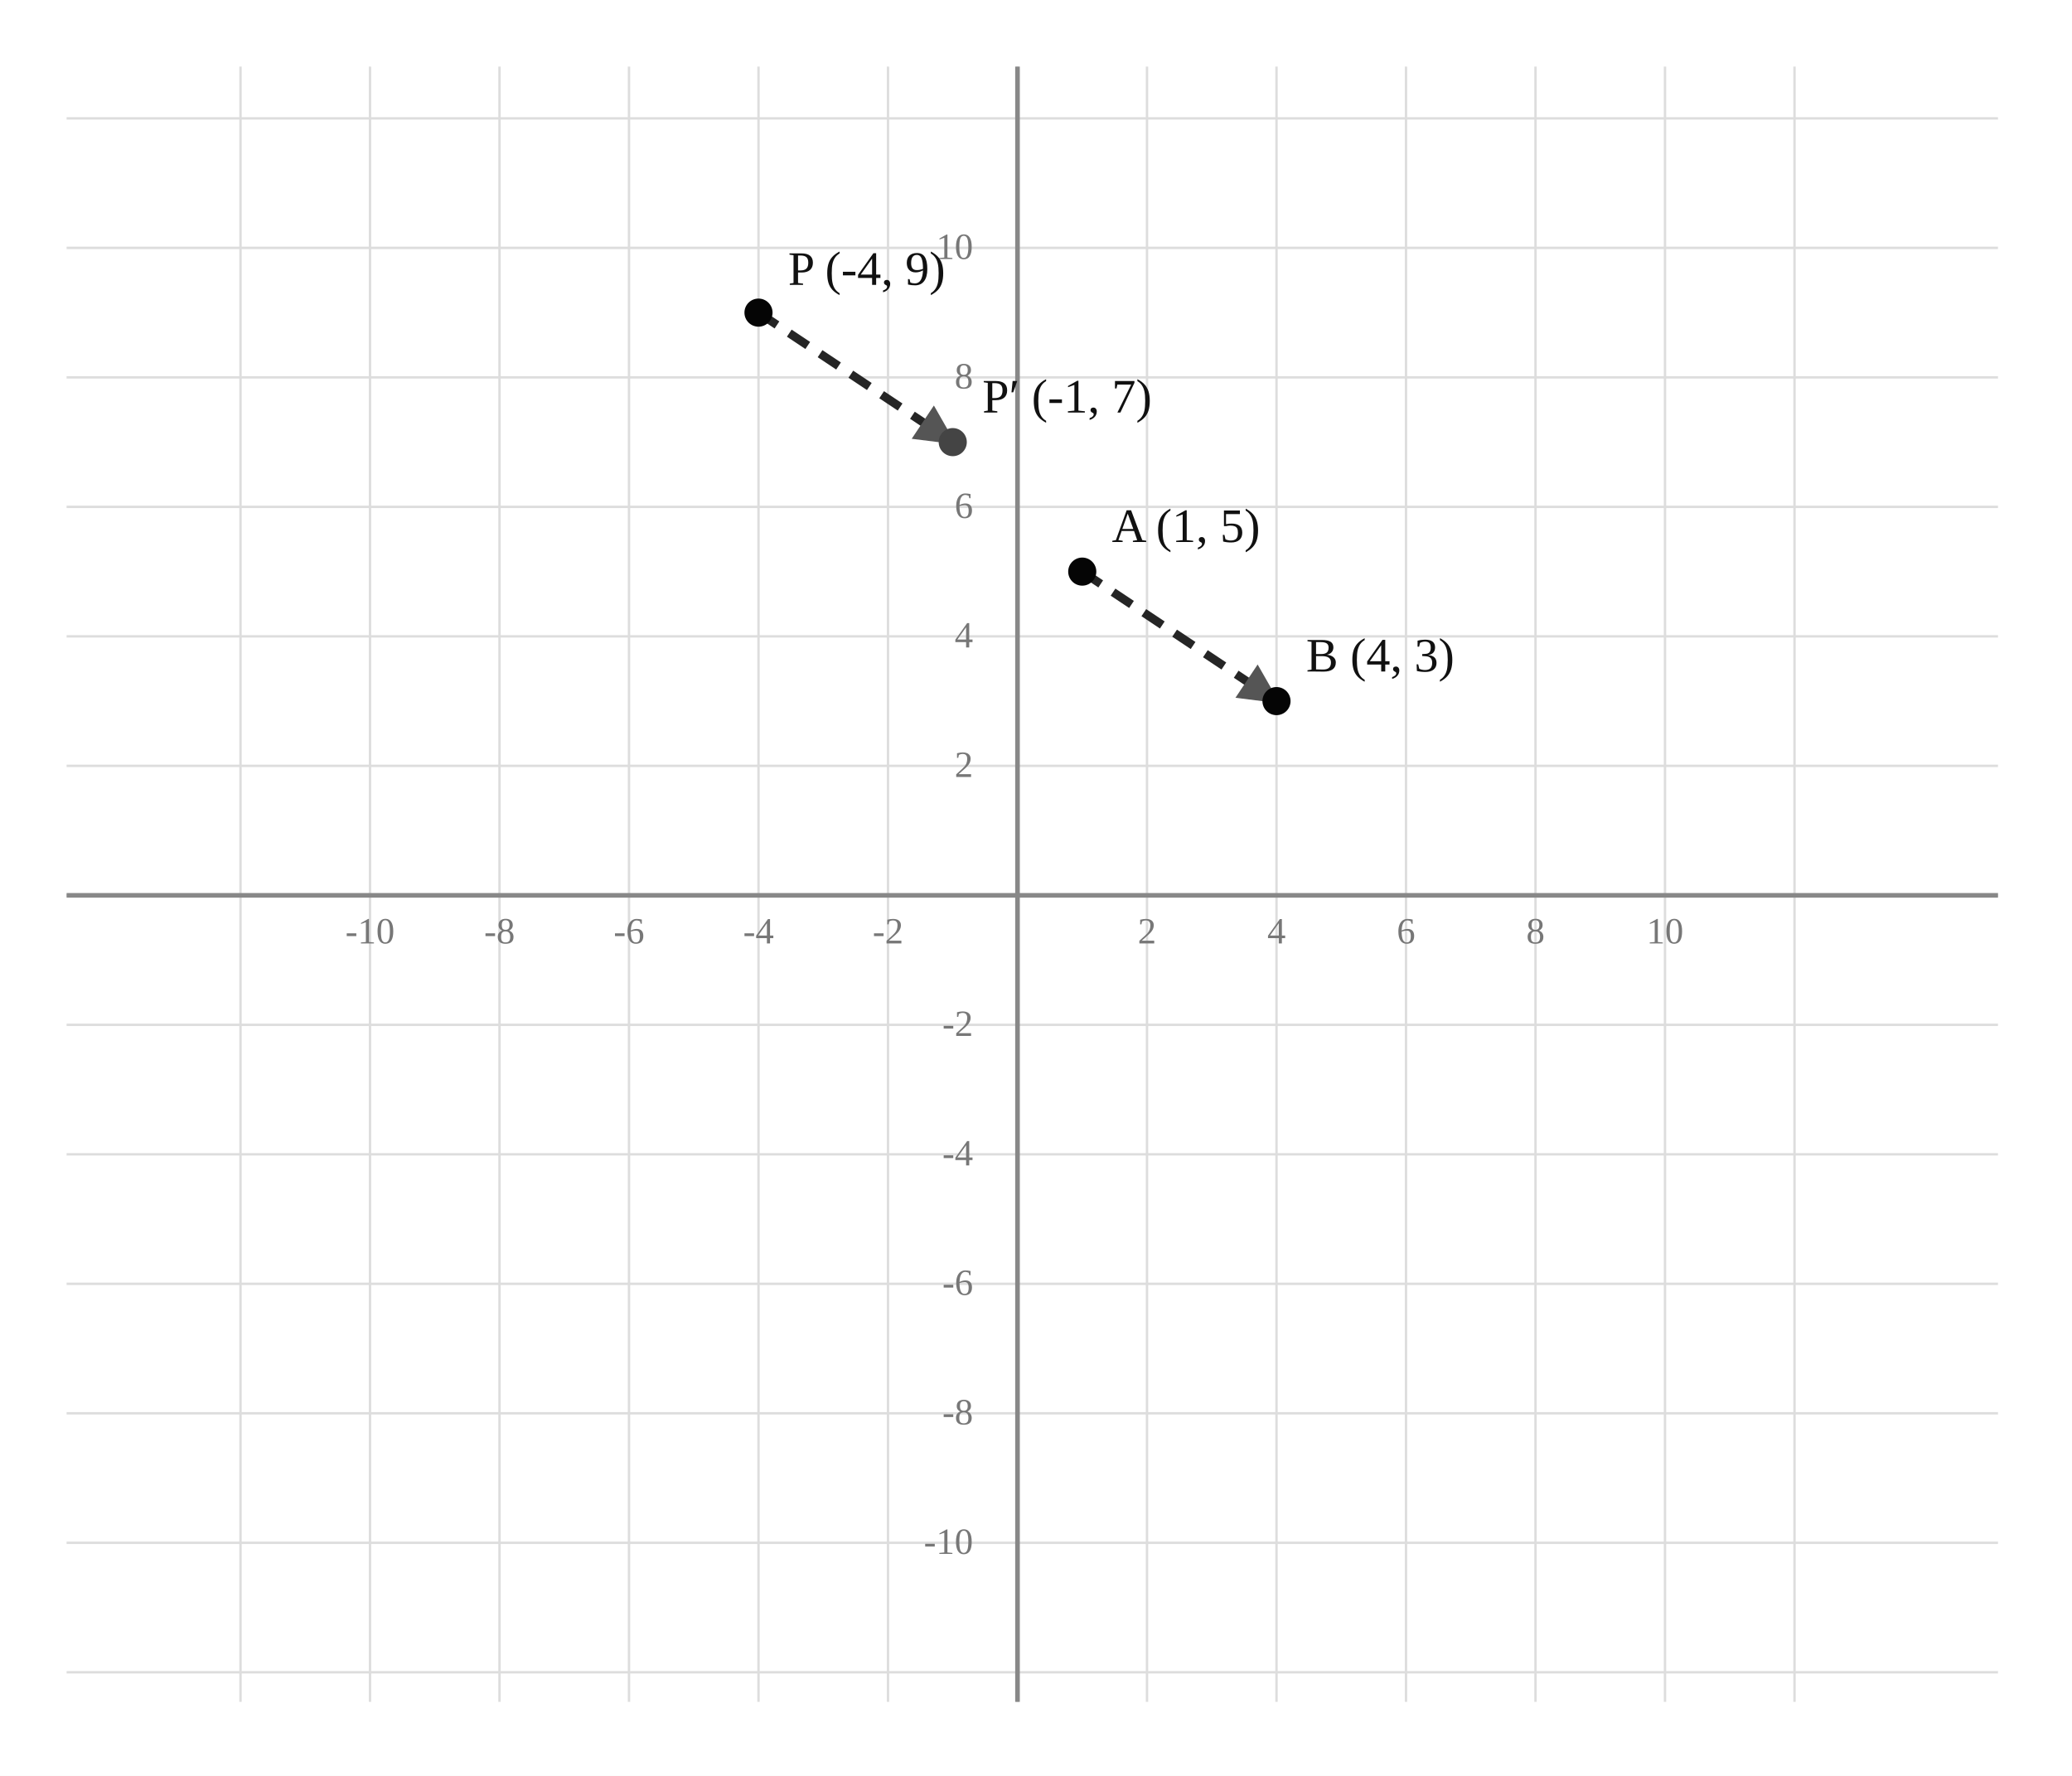
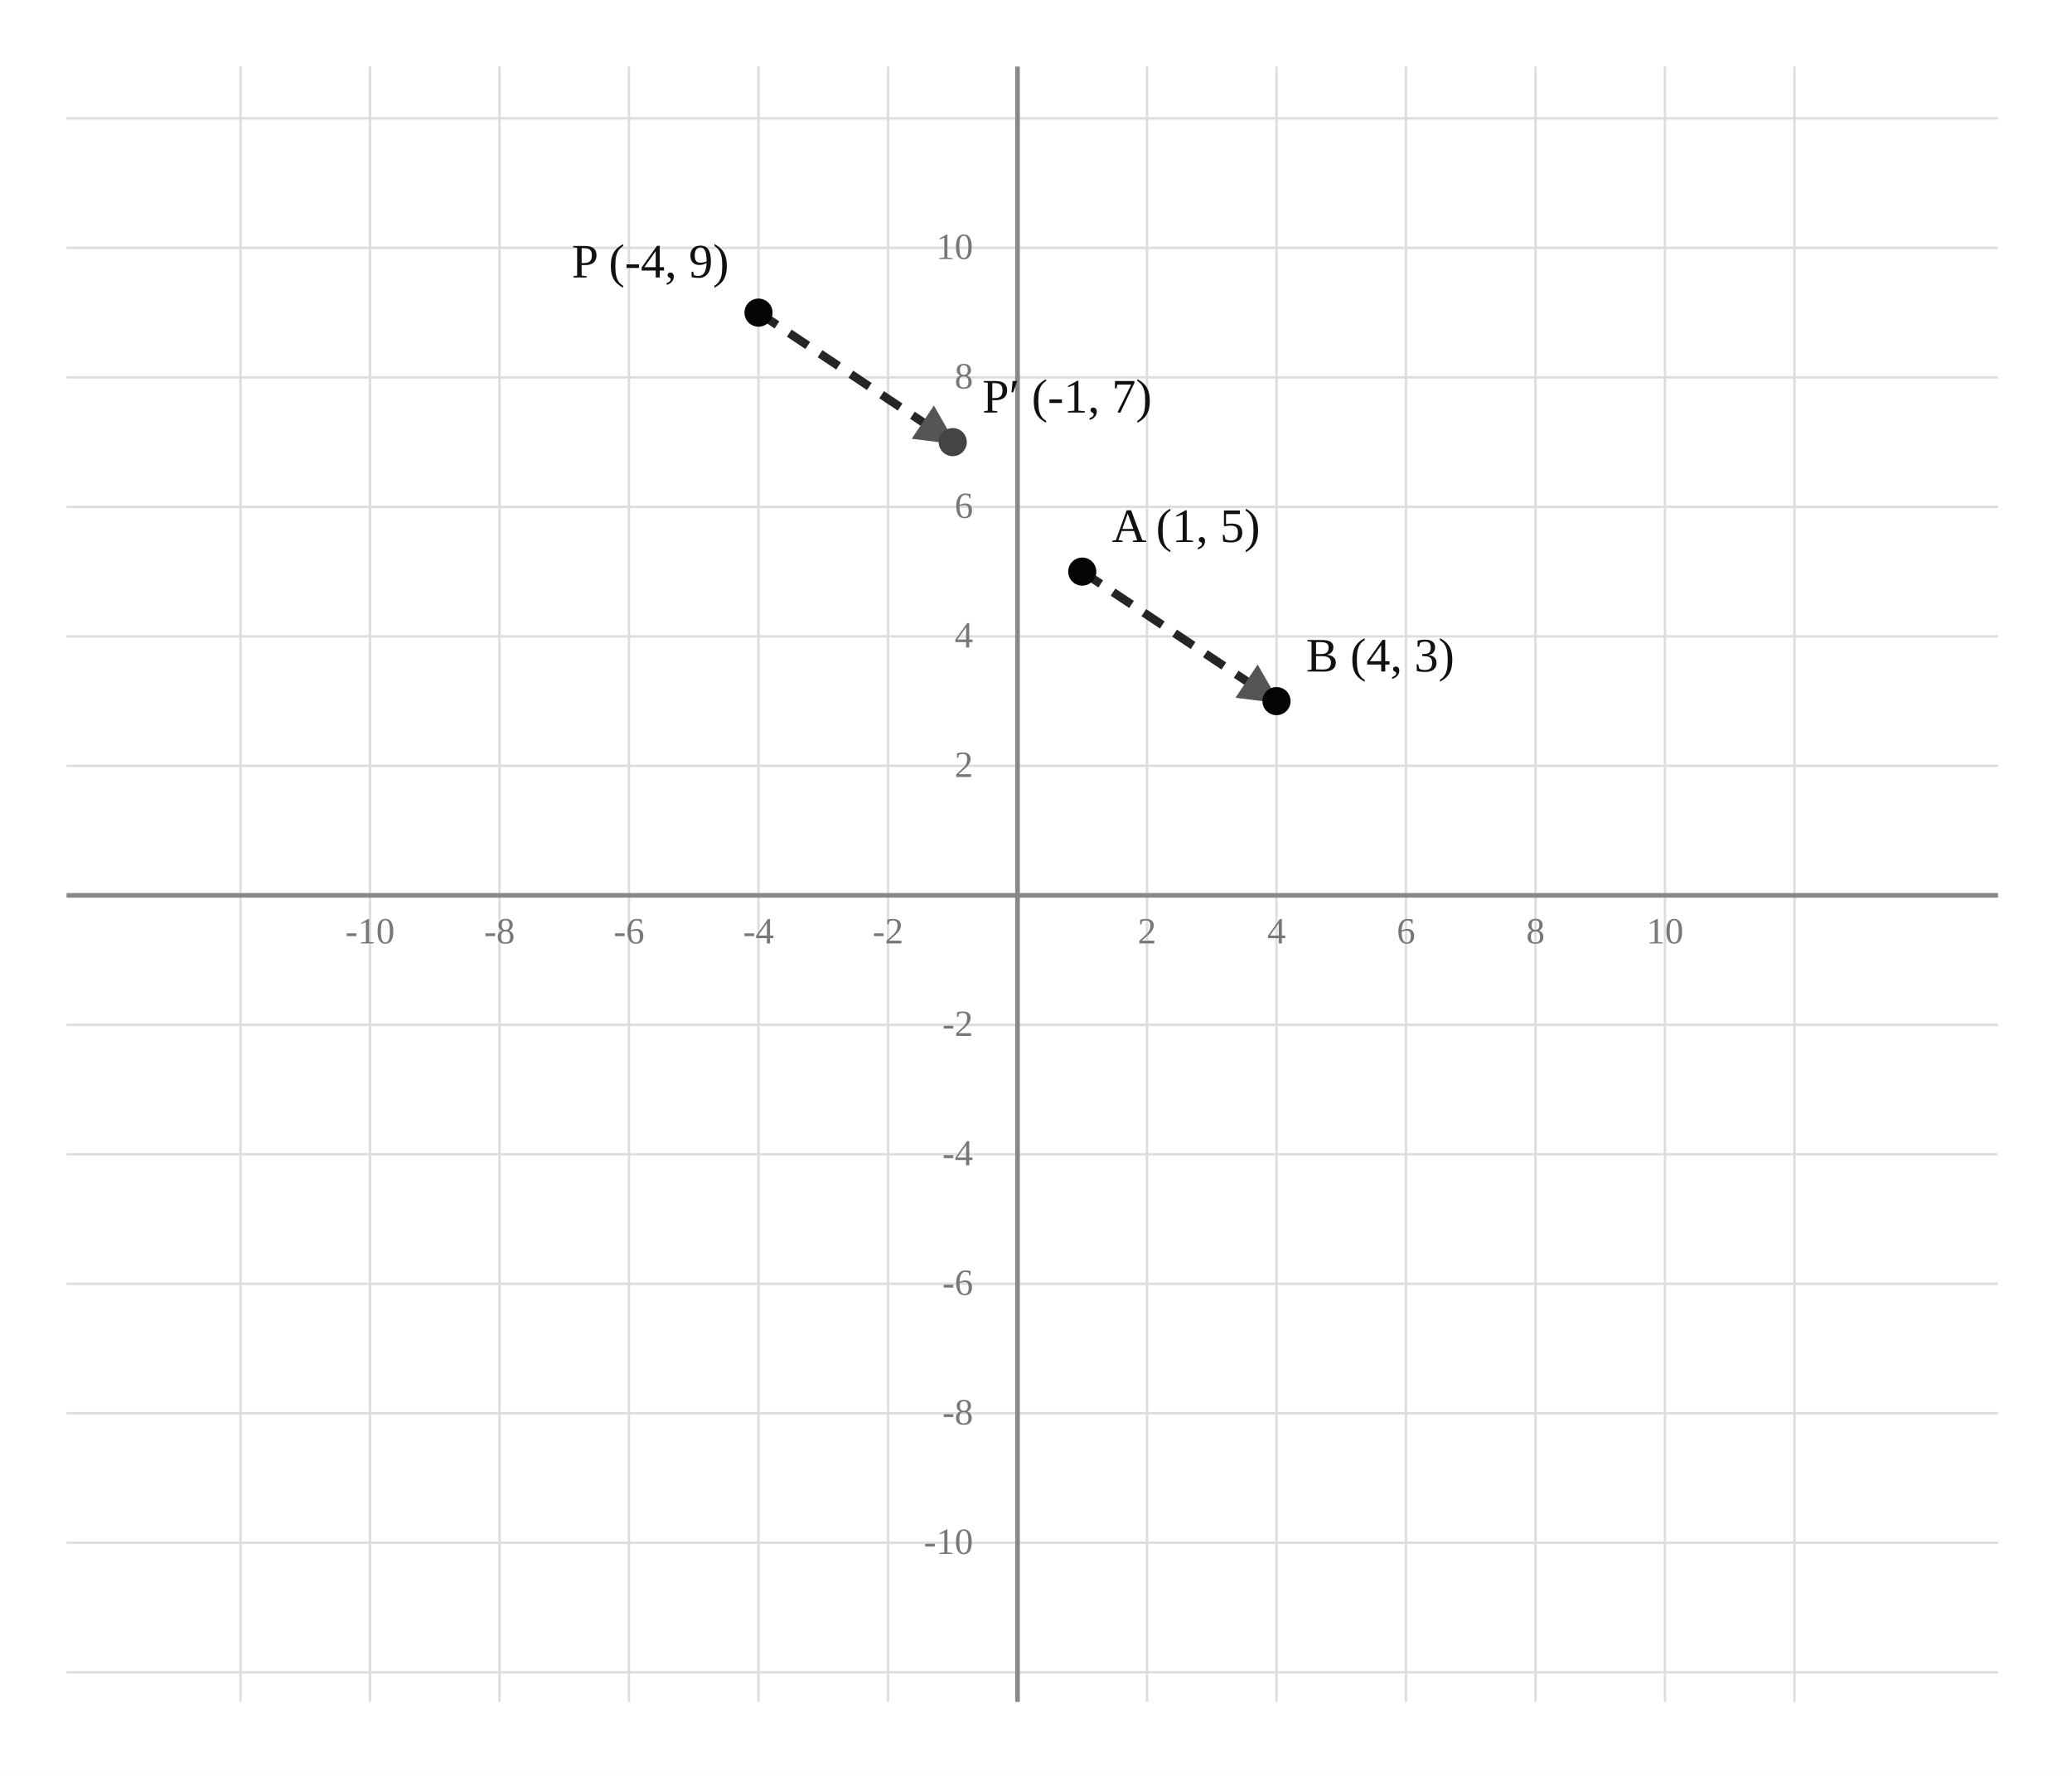
<svg xmlns="http://www.w3.org/2000/svg" width="560" height="480" viewBox="0 0 560 480" preserveAspectRatio="xMidYMid meet" role="img" aria-labelledby="title desc">
  <defs>
    <marker id="arrow" viewBox="0 0 10 10" refX="9" refY="5" markerWidth="4.7" markerHeight="4.7" orient="auto-start-reverse">
      <path d="M0 0 L10 5 L0 10 Z" fill="#555555" />
    </marker>
  </defs>
  <rect x="0" y="0" width="560" height="480" fill="#ffffff" />
  <line x1="65.00" y1="18" x2="65.00" y2="460" stroke="#dddddd" stroke-width="0.65" />
  <line x1="18" y1="452.00" x2="540" y2="452.00" stroke="#dddddd" stroke-width="0.65" />
  <line x1="100.00" y1="18" x2="100.00" y2="460" stroke="#dddddd" stroke-width="0.65" />
  <line x1="18" y1="417.00" x2="540" y2="417.00" stroke="#dddddd" stroke-width="0.65" />
  <line x1="135.00" y1="18" x2="135.00" y2="460" stroke="#dddddd" stroke-width="0.65" />
  <line x1="18" y1="382.00" x2="540" y2="382.00" stroke="#dddddd" stroke-width="0.65" />
  <line x1="170.00" y1="18" x2="170.00" y2="460" stroke="#dddddd" stroke-width="0.65" />
  <line x1="18" y1="347.00" x2="540" y2="347.00" stroke="#dddddd" stroke-width="0.65" />
  <line x1="205.00" y1="18" x2="205.00" y2="460" stroke="#dddddd" stroke-width="0.65" />
  <line x1="18" y1="312.00" x2="540" y2="312.00" stroke="#dddddd" stroke-width="0.65" />
  <line x1="240.00" y1="18" x2="240.00" y2="460" stroke="#dddddd" stroke-width="0.65" />
  <line x1="18" y1="277.00" x2="540" y2="277.00" stroke="#dddddd" stroke-width="0.65" />
  <line x1="275.00" y1="18" x2="275.00" y2="460" stroke="#dddddd" stroke-width="0.65" />
  <line x1="18" y1="242.00" x2="540" y2="242.00" stroke="#dddddd" stroke-width="0.65" />
  <line x1="310.00" y1="18" x2="310.00" y2="460" stroke="#dddddd" stroke-width="0.65" />
  <line x1="18" y1="207.00" x2="540" y2="207.00" stroke="#dddddd" stroke-width="0.65" />
  <line x1="345.00" y1="18" x2="345.00" y2="460" stroke="#dddddd" stroke-width="0.65" />
  <line x1="18" y1="172.00" x2="540" y2="172.00" stroke="#dddddd" stroke-width="0.65" />
  <line x1="380.00" y1="18" x2="380.00" y2="460" stroke="#dddddd" stroke-width="0.65" />
  <line x1="18" y1="137.00" x2="540" y2="137.00" stroke="#dddddd" stroke-width="0.65" />
  <line x1="415.00" y1="18" x2="415.00" y2="460" stroke="#dddddd" stroke-width="0.65" />
  <line x1="18" y1="102.00" x2="540" y2="102.00" stroke="#dddddd" stroke-width="0.65" />
  <line x1="450.00" y1="18" x2="450.00" y2="460" stroke="#dddddd" stroke-width="0.65" />
  <line x1="18" y1="67.00" x2="540" y2="67.00" stroke="#dddddd" stroke-width="0.65" />
  <line x1="485.00" y1="18" x2="485.00" y2="460" stroke="#dddddd" stroke-width="0.65" />
  <line x1="18" y1="32.00" x2="540" y2="32.00" stroke="#dddddd" stroke-width="0.65" />
  <line x1="18" y1="242.00" x2="540" y2="242.00" stroke="#888888" stroke-width="1.25" />
  <line x1="275.00" y1="18" x2="275.00" y2="460" stroke="#888888" stroke-width="1.25" />
  <text x="100.00" y="255" font-size="10" text-anchor="middle" fill="#777777">-10</text>
  <text x="263" y="420" font-size="10" text-anchor="end" fill="#777777">-10</text>
  <text x="135.00" y="255" font-size="10" text-anchor="middle" fill="#777777">-8</text>
  <text x="263" y="385" font-size="10" text-anchor="end" fill="#777777">-8</text>
  <text x="170.00" y="255" font-size="10" text-anchor="middle" fill="#777777">-6</text>
  <text x="263" y="350" font-size="10" text-anchor="end" fill="#777777">-6</text>
  <text x="205.00" y="255" font-size="10" text-anchor="middle" fill="#777777">-4</text>
  <text x="263" y="315" font-size="10" text-anchor="end" fill="#777777">-4</text>
  <text x="240.00" y="255" font-size="10" text-anchor="middle" fill="#777777">-2</text>
  <text x="263" y="280" font-size="10" text-anchor="end" fill="#777777">-2</text>
  <text x="310.00" y="255" font-size="10" text-anchor="middle" fill="#777777">2</text>
  <text x="263" y="210" font-size="10" text-anchor="end" fill="#777777">2</text>
  <text x="345.00" y="255" font-size="10" text-anchor="middle" fill="#777777">4</text>
  <text x="263" y="175" font-size="10" text-anchor="end" fill="#777777">4</text>
  <text x="380.00" y="255" font-size="10" text-anchor="middle" fill="#777777">6</text>
  <text x="263" y="140" font-size="10" text-anchor="end" fill="#777777">6</text>
  <text x="415.00" y="255" font-size="10" text-anchor="middle" fill="#777777">8</text>
  <text x="263" y="105" font-size="10" text-anchor="end" fill="#777777">8</text>
  <text x="450.00" y="255" font-size="10" text-anchor="middle" fill="#777777">10</text>
  <text x="263" y="70" font-size="10" text-anchor="end" fill="#777777">10</text>
  <line x1="292.50" y1="154.50" x2="345.00" y2="189.50" stroke="#252525" stroke-width="2.3" stroke-dasharray="6 4" marker-end="url(#arrow)" />
  <line x1="205.00" y1="84.50" x2="257.50" y2="119.50" stroke="#252525" stroke-width="2.3" stroke-dasharray="6 4" marker-end="url(#arrow)" />
  <circle cx="292.50" cy="154.50" r="3.8" fill="#050505" data-point-x="1" data-point-y="5" data-point-name="A" />
  <text x="300.50" y="146.50" font-size="13" text-anchor="start" fill="#111111">A (1, 5)</text>
  <circle cx="345.00" cy="189.50" r="3.8" fill="#050505" data-point-x="4" data-point-y="3" data-point-name="B" />
  <text x="353.00" y="181.50" font-size="13" text-anchor="start" fill="#111111">B (4, 3)</text>
  <circle cx="205.00" cy="84.50" r="3.8" fill="#050505" data-point-x="-4" data-point-y="9" data-point-name="P" />
-   <text x="213.00" y="77.00" font-size="13" text-anchor="start" fill="#111111">P (-4, 9)</text>
+   <text x="197.00" y="75.00" font-size="13" text-anchor="end" fill="#111111">P (-4, 9)</text>
  <circle cx="257.50" cy="119.50" r="3.8" fill="#444444" data-point-x="-1" data-point-y="7" data-point-name="P′" />
  <text x="265.50" y="111.50" font-size="13" text-anchor="start" fill="#111111">P′ (-1, 7)</text>
</svg>
